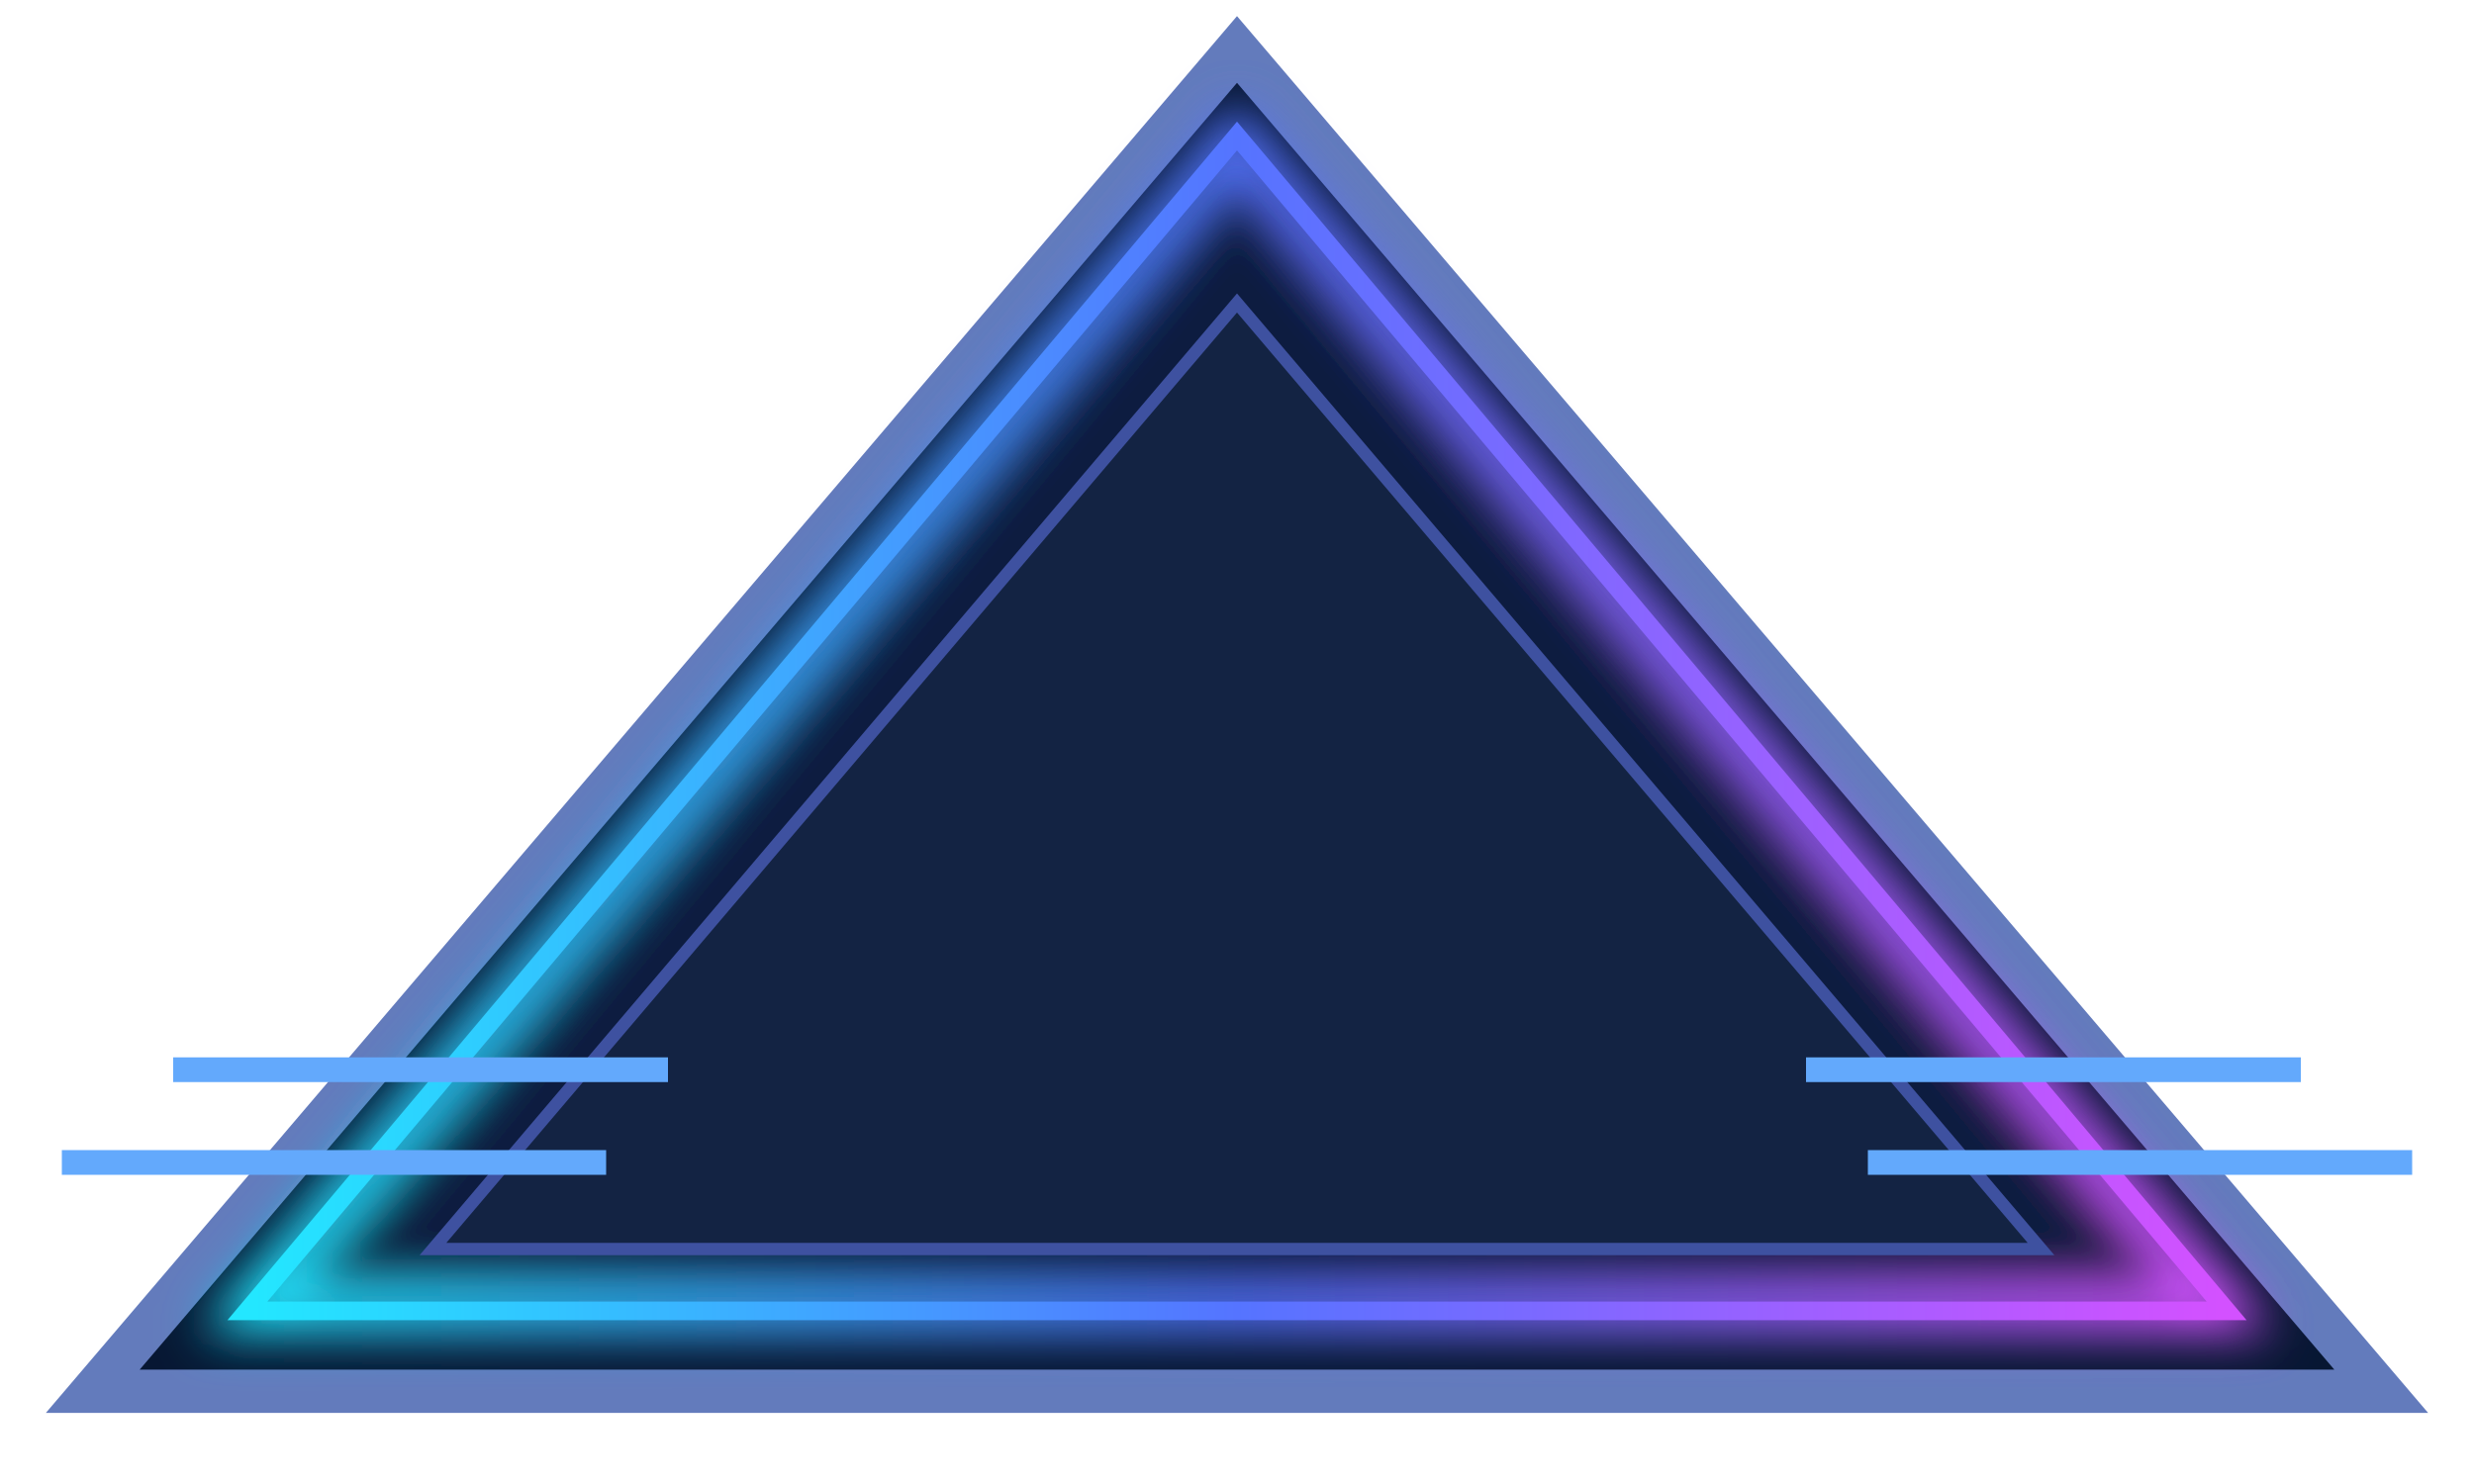
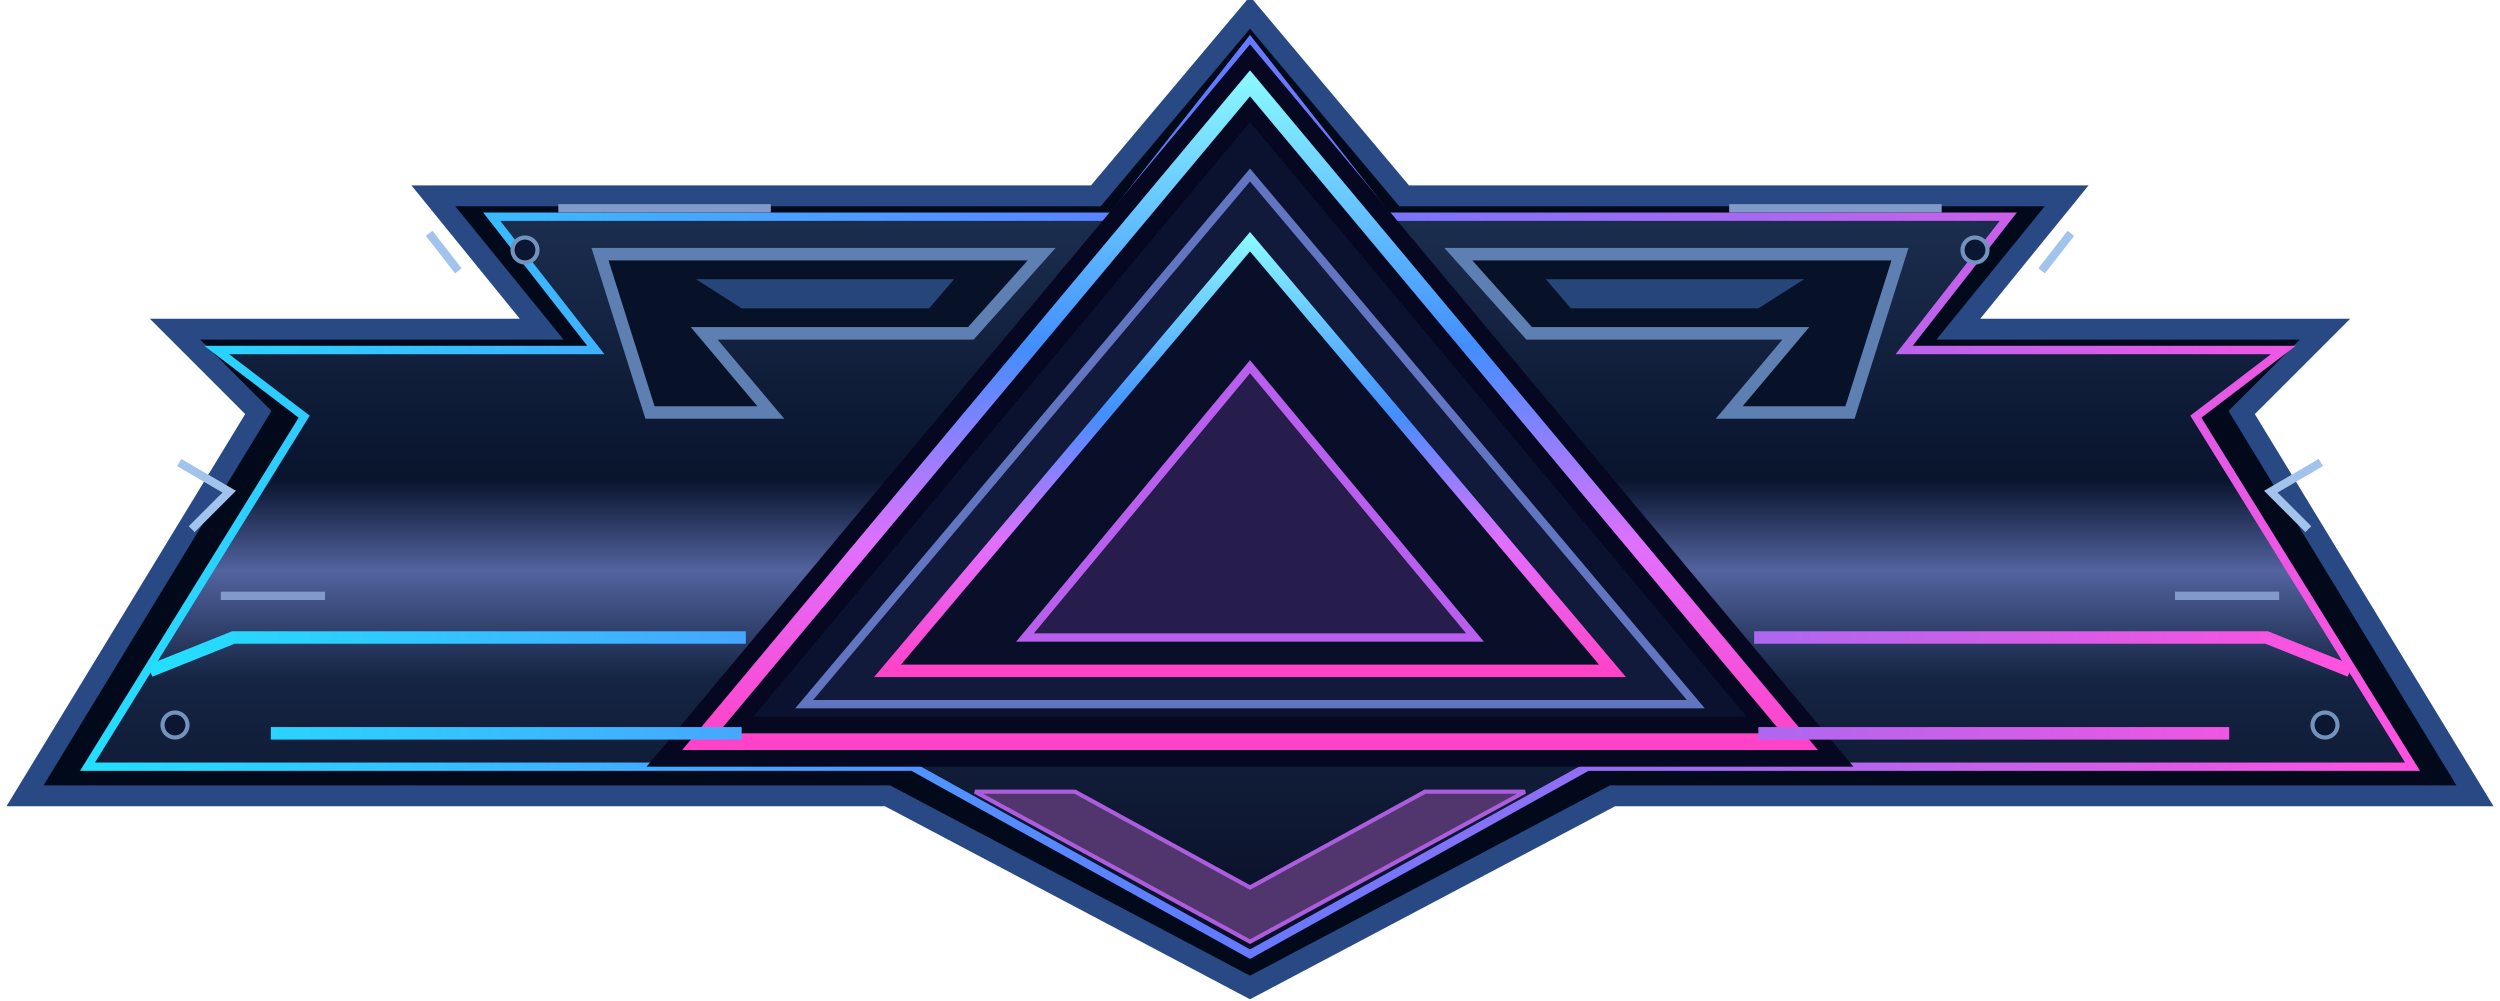
- <svg xmlns="http://www.w3.org/2000/svg" width="400" height="240" viewBox="0 0 400 240">
+ <svg xmlns="http://www.w3.org/2000/svg" width="600" height="240" viewBox="0 0 600 240">
  <defs>
-     <filter id="g">
-       <feGaussianBlur stdDeviation="4" />
-     </filter>
+     <linearGradient id="a" x2="0" y2="1">
+       <stop stop-color="#789bc9" />
+       <stop offset=".12" stop-color="#203457" />
+       <stop offset=".48" stop-color="#09142d" />
+       <stop offset=".58" stop-color="#52639f" />
+       <stop offset=".7" stop-color="#142442" />
+       <stop offset="1" stop-color="#090d24" />
+     </linearGradient>
    <linearGradient id="n">
-       <stop stop-color="#23e7ff" />
-       <stop offset=".5" stop-color="#5574ff" />
-       <stop offset="1" stop-color="#d351ff" />
+       <stop stop-color="#23dfff" />
+       <stop offset=".48" stop-color="#607bff" />
+       <stop offset="1" stop-color="#ff52df" />
+     </linearGradient>
+     <linearGradient id="v" x2="0" y2="1">
+       <stop stop-color="#88f5ff" />
+       <stop offset=".4" stop-color="#428eff" />
+       <stop offset=".7" stop-color="#e070ff" />
+       <stop offset="1" stop-color="#ff43c8" />
    </linearGradient>
  </defs>
-   <path d="M200 8L385 225H15Z" fill="#071733" stroke="#637bbc" stroke-width="7" />
-   <path d="M200 22L360 212H40Z" fill="#0d1e41" stroke="url(#n)" stroke-width="7" filter="url(#g)" />
-   <path d="M200 22L360 212H40Z" fill="none" stroke="url(#n)" stroke-width="3" />
-   <path d="M200 49L330 202H70Z" fill="#132343" stroke="#3e51a0" stroke-width="2" />
-   <path d="M28 173H108M292 173H372M10 188H98M302 188H390" stroke="#63a9fc" stroke-width="4" />
+   <path d="M300 3 337 47H496L470 79H558L538 99 594 191H387L300 237 213 191H6L62 99 42 79H130L104 47H263Z" fill="#02091b" stroke="#294985" stroke-width="5" />
+   <path d="M300 10 333 52H482L457 84H548L527 100 579 184H381L300 229 219 184H21L73 100 52 84H143L118 52H267Z" fill="url(#a)" stroke="url(#n)" stroke-width="2" />
+   <path d="M144 61H250L233 80H169L185 99H156ZM456 61H350L367 80H431L415 99H444Z" fill="#071229" stroke="#5e7fb1" stroke-width="3" />
+   <path d="M167 67h62l-6 7h-45ZM433 67h-62l6 7h45Z" fill="#264578" />
+   <path d="M300 20 432 178H168Z" fill="#0b1230" stroke="#050820" stroke-width="12" />
+   <path d="M300 20 432 178H168Z" fill="none" stroke="url(#v)" stroke-width="4" />
+   <path d="M300 42 407 169H193Z" fill="#111a3b" stroke="#6175c1" stroke-width="2" />
+   <path d="M300 58 387 161H213Z" fill="#090f28" stroke="url(#v)" stroke-width="3" />
+   <path d="M300 88 354 153H246Z" fill="#7944b044" stroke="#b85fed" stroke-width="2" />
+   <path d="m36 161 20-8h123m385 8-20-8H421M65 176h113m357 0H422" fill="none" stroke="url(#n)" stroke-width="3" />
+   <path d="m43 111 12 7-9 9m511-16-12 7 9 9M103 56l7 9m387-9-7 9" fill="none" stroke="#a2c3ec" stroke-width="2" />
+   <path d="m234 190 66 36 66-36h-24l-42 23-42-23Z" fill="#50366c" stroke="#ac5ddd" />
+   <path d="M53 143h25m444 0h25M134 50h51m230 0h51" stroke="#829ac9" stroke-width="2" />
+   <g fill="#0a1632" stroke="#7294bc">
+     <circle cx="126" cy="60" r="3" />
+     <circle cx="474" cy="60" r="3" />
+     <circle cx="42" cy="174" r="3" />
+     <circle cx="558" cy="174" r="3" />
+   </g>
</svg>
